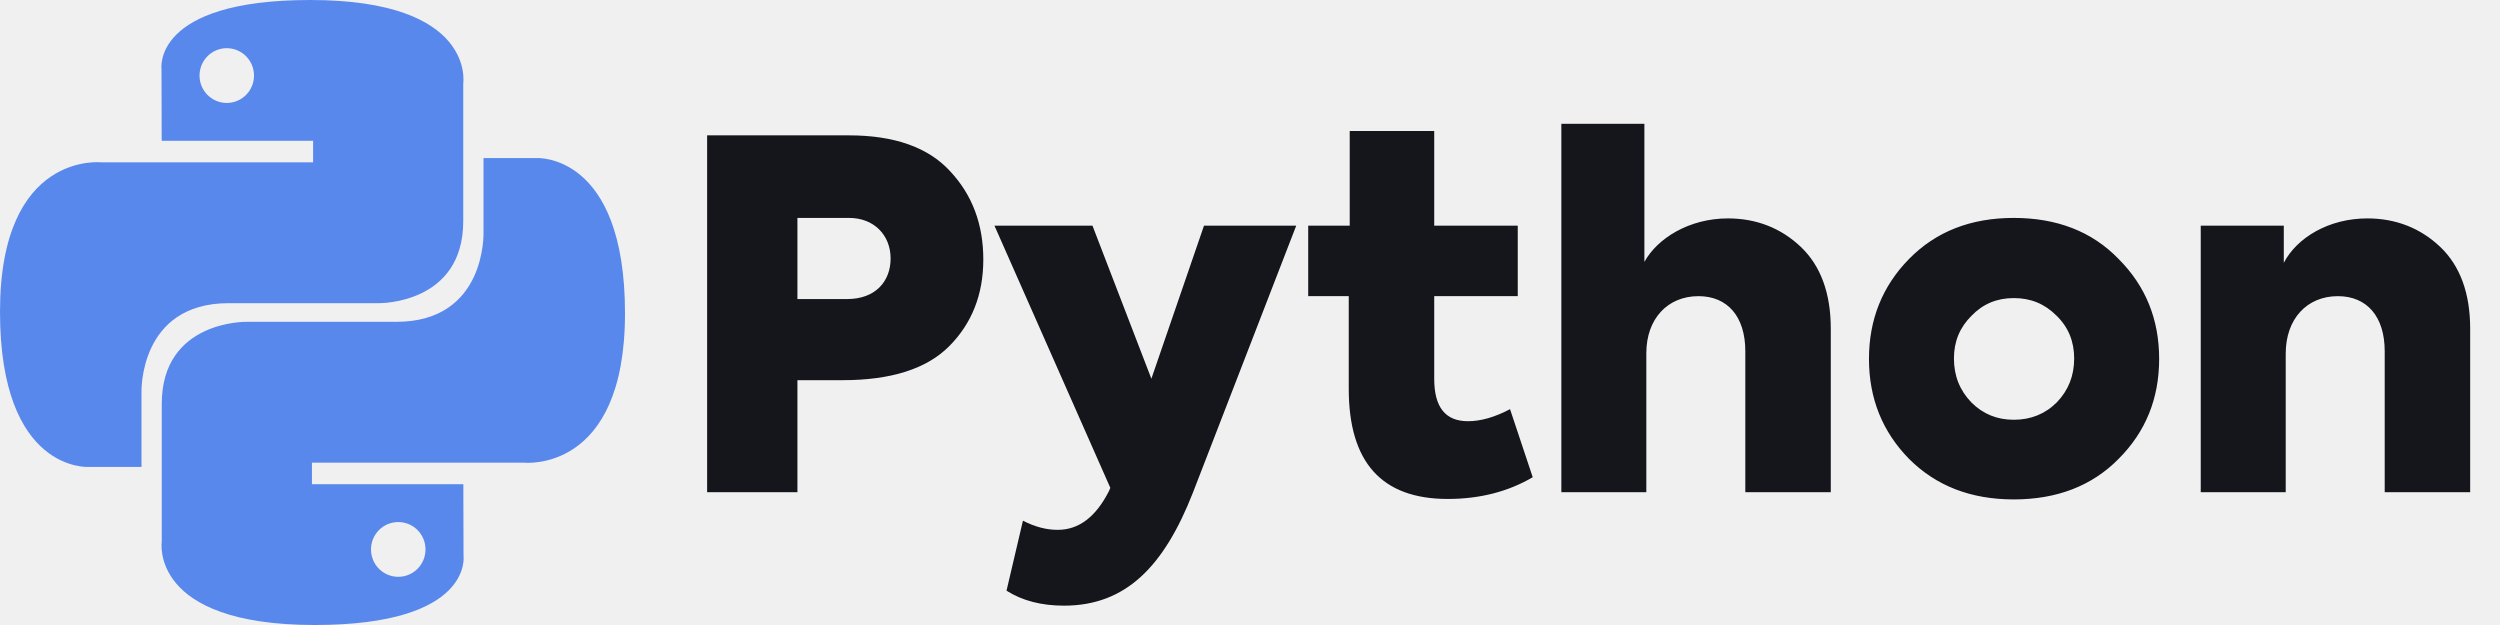
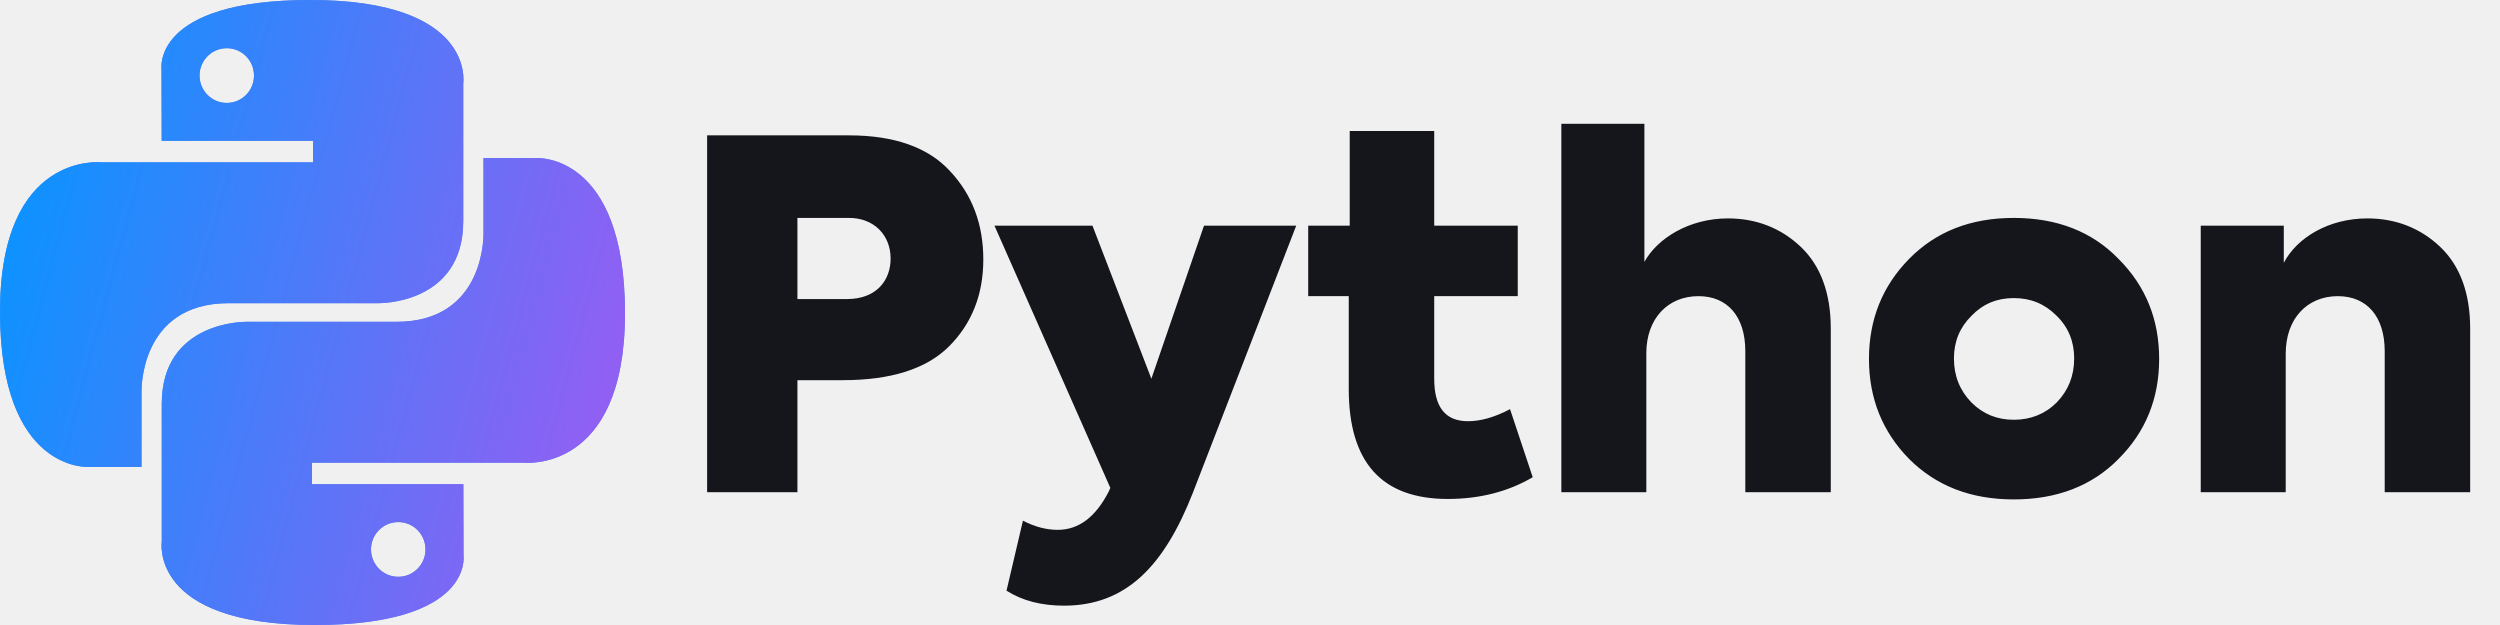
<svg xmlns="http://www.w3.org/2000/svg" width="160" height="40" viewBox="0 0 160 40" fill="none">
-   <g clip-path="url(#clip0_1055_974)">
-     <g clip-path="url(#clip1_1055_974)">
-       <g clip-path="url(#clip2_1055_974)">
+   <g clip-path="url(#clip0_85_535)">
+     <g clip-path="url(#clip1_85_535)">
+       <g clip-path="url(#clip2_85_535)">
        <path fill-rule="evenodd" clip-rule="evenodd" d="M25.488 36.916C24.524 36.916 23.744 36.132 23.744 35.163C23.744 34.194 24.524 33.412 25.488 33.412C26.452 33.412 27.232 34.194 27.232 35.163C27.232 36.132 26.452 36.916 25.488 36.916ZM20.144 40C30.3 40 29.666 35.573 29.666 35.573L29.654 30.987H19.964V29.61H33.502C33.502 29.61 40 30.352 40 20.053C40 9.753 34.33 10.116 34.33 10.116H30.944V14.898C30.944 14.898 31.126 20.597 25.364 20.597H15.752C15.752 20.597 10.352 20.511 10.352 25.845V34.662C10.352 34.662 9.532 40 20.144 40ZM14.514 3.084C15.478 3.084 16.256 3.868 16.256 4.837C16.256 5.806 15.478 6.588 14.514 6.588C13.55 6.588 12.77 5.806 12.77 4.837C12.77 3.868 13.55 3.084 14.514 3.084ZM19.856 0C9.702 0 10.336 4.427 10.336 4.427L10.348 9.013H20.038V10.39H6.498C6.498 10.39 0 9.648 0 19.947C0 30.247 5.672 29.884 5.672 29.884H9.056V25.102C9.056 25.102 8.874 19.403 14.638 19.403H24.248C24.248 19.403 29.648 19.489 29.648 14.155V5.338C29.648 5.338 30.468 0 19.856 0Z" fill="#5988ED" />
+         <path fill-rule="evenodd" clip-rule="evenodd" d="M25.488 36.916C24.524 36.916 23.744 36.132 23.744 35.163C23.744 34.194 24.524 33.412 25.488 33.412C26.452 33.412 27.232 34.194 27.232 35.163C27.232 36.132 26.452 36.916 25.488 36.916ZM20.144 40C30.3 40 29.666 35.573 29.666 35.573L29.654 30.987H19.964V29.61H33.502C33.502 29.61 40 30.352 40 20.053C40 9.753 34.33 10.116 34.33 10.116H30.944V14.898C30.944 14.898 31.126 20.597 25.364 20.597H15.752C15.752 20.597 10.352 20.511 10.352 25.845V34.662C10.352 34.662 9.532 40 20.144 40ZM14.514 3.084C15.478 3.084 16.256 3.868 16.256 4.837C16.256 5.806 15.478 6.588 14.514 6.588C13.55 6.588 12.77 5.806 12.77 4.837C12.77 3.868 13.55 3.084 14.514 3.084ZM19.856 0C9.702 0 10.336 4.427 10.336 4.427L10.348 9.013H20.038V10.39H6.498C6.498 10.39 0 9.648 0 19.947C0 30.247 5.672 29.884 5.672 29.884H9.056V25.102C9.056 25.102 8.874 19.403 14.638 19.403H24.248C24.248 19.403 29.648 19.489 29.648 14.155V5.338C29.648 5.338 30.468 0 19.856 0Z" fill="url(#paint0_linear_85_535)" />
      </g>
    </g>
    <path d="M45.256 8.663H54.341C57.246 8.663 59.409 9.436 60.8 10.95C62.221 12.464 62.932 14.349 62.932 16.605C62.932 18.861 62.19 20.715 60.738 22.168C59.285 23.62 56.999 24.331 53.939 24.331H51.035V31.5H45.256V8.663ZM51.035 19.139H54.218C56.041 19.139 56.999 17.996 56.999 16.543C56.999 15.06 55.948 13.947 54.341 13.947H51.035V19.139ZM73.688 24.238L77.056 14.442H82.959L76.346 31.531C74.491 36.259 72.05 38.762 68.095 38.762C66.673 38.762 65.437 38.453 64.417 37.804L65.468 33.323C66.24 33.725 66.982 33.91 67.693 33.91C69.052 33.91 70.134 33.076 70.969 31.438L71.061 31.222L63.645 14.442H69.918L73.688 24.238ZM96.642 26.185L98.094 30.542C96.518 31.469 94.695 31.933 92.655 31.933C88.422 31.933 86.32 29.584 86.32 24.887V18.954H83.725V14.442H86.382V8.385H91.79V14.442H97.136V18.954H91.79V24.238C91.79 26.061 92.501 26.957 93.953 26.957C94.757 26.957 95.653 26.71 96.642 26.185ZM105.365 31.5H99.926V7.922H105.241V16.76C106.076 15.245 108.115 13.978 110.587 13.978C112.411 13.978 113.987 14.597 115.254 15.802C116.521 17.007 117.17 18.768 117.17 21.024V31.5H111.7V22.477C111.7 20.252 110.556 18.954 108.702 18.954C106.725 18.954 105.365 20.406 105.365 22.6V31.5ZM128.884 31.963C126.134 31.963 123.909 31.098 122.178 29.368C120.479 27.637 119.614 25.505 119.614 22.971C119.614 20.437 120.479 18.305 122.178 16.574C123.909 14.813 126.134 13.947 128.884 13.947C131.634 13.947 133.89 14.813 135.59 16.574C137.321 18.305 138.186 20.437 138.186 22.971C138.186 25.505 137.321 27.637 135.59 29.368C133.89 31.098 131.634 31.963 128.884 31.963ZM128.884 26.865C129.966 26.865 130.893 26.494 131.634 25.752C132.376 24.98 132.747 24.053 132.747 22.94C132.747 21.858 132.376 20.931 131.604 20.19C130.862 19.448 129.966 19.077 128.884 19.077C127.803 19.077 126.906 19.448 126.165 20.221C125.423 20.962 125.052 21.858 125.052 22.94C125.052 24.053 125.423 24.98 126.165 25.752C126.906 26.494 127.803 26.865 128.884 26.865ZM146.286 31.5H140.847V14.442H146.163V16.821C146.997 15.214 149.037 13.978 151.509 13.978C153.332 13.978 154.908 14.597 156.175 15.802C157.442 17.007 158.091 18.768 158.091 21.024V31.5H152.621V22.477C152.621 20.252 151.478 18.954 149.624 18.954C147.646 18.954 146.286 20.406 146.286 22.631V31.5Z" fill="#15161B" />
  </g>
  <defs>
-     <clipPath id="clip0_1055_974">
+     <linearGradient id="paint0_linear_85_535" x1="5.055" y1="-3.663" x2="53.497" y2="9.364" gradientUnits="userSpaceOnUse">
+       <stop stop-color="#0C93FF" />
+       <stop offset="1" stop-color="#B153F0" />
+     </linearGradient>
+     <clipPath id="clip0_85_535">
      <rect width="160" height="40" fill="white" />
    </clipPath>
-     <clipPath id="clip1_1055_974">
+     <clipPath id="clip1_85_535">
      <rect width="40" height="40" fill="white" />
    </clipPath>
-     <clipPath id="clip2_1055_974">
+     <clipPath id="clip2_85_535">
      <rect width="40" height="40" fill="white" />
    </clipPath>
  </defs>
</svg>
